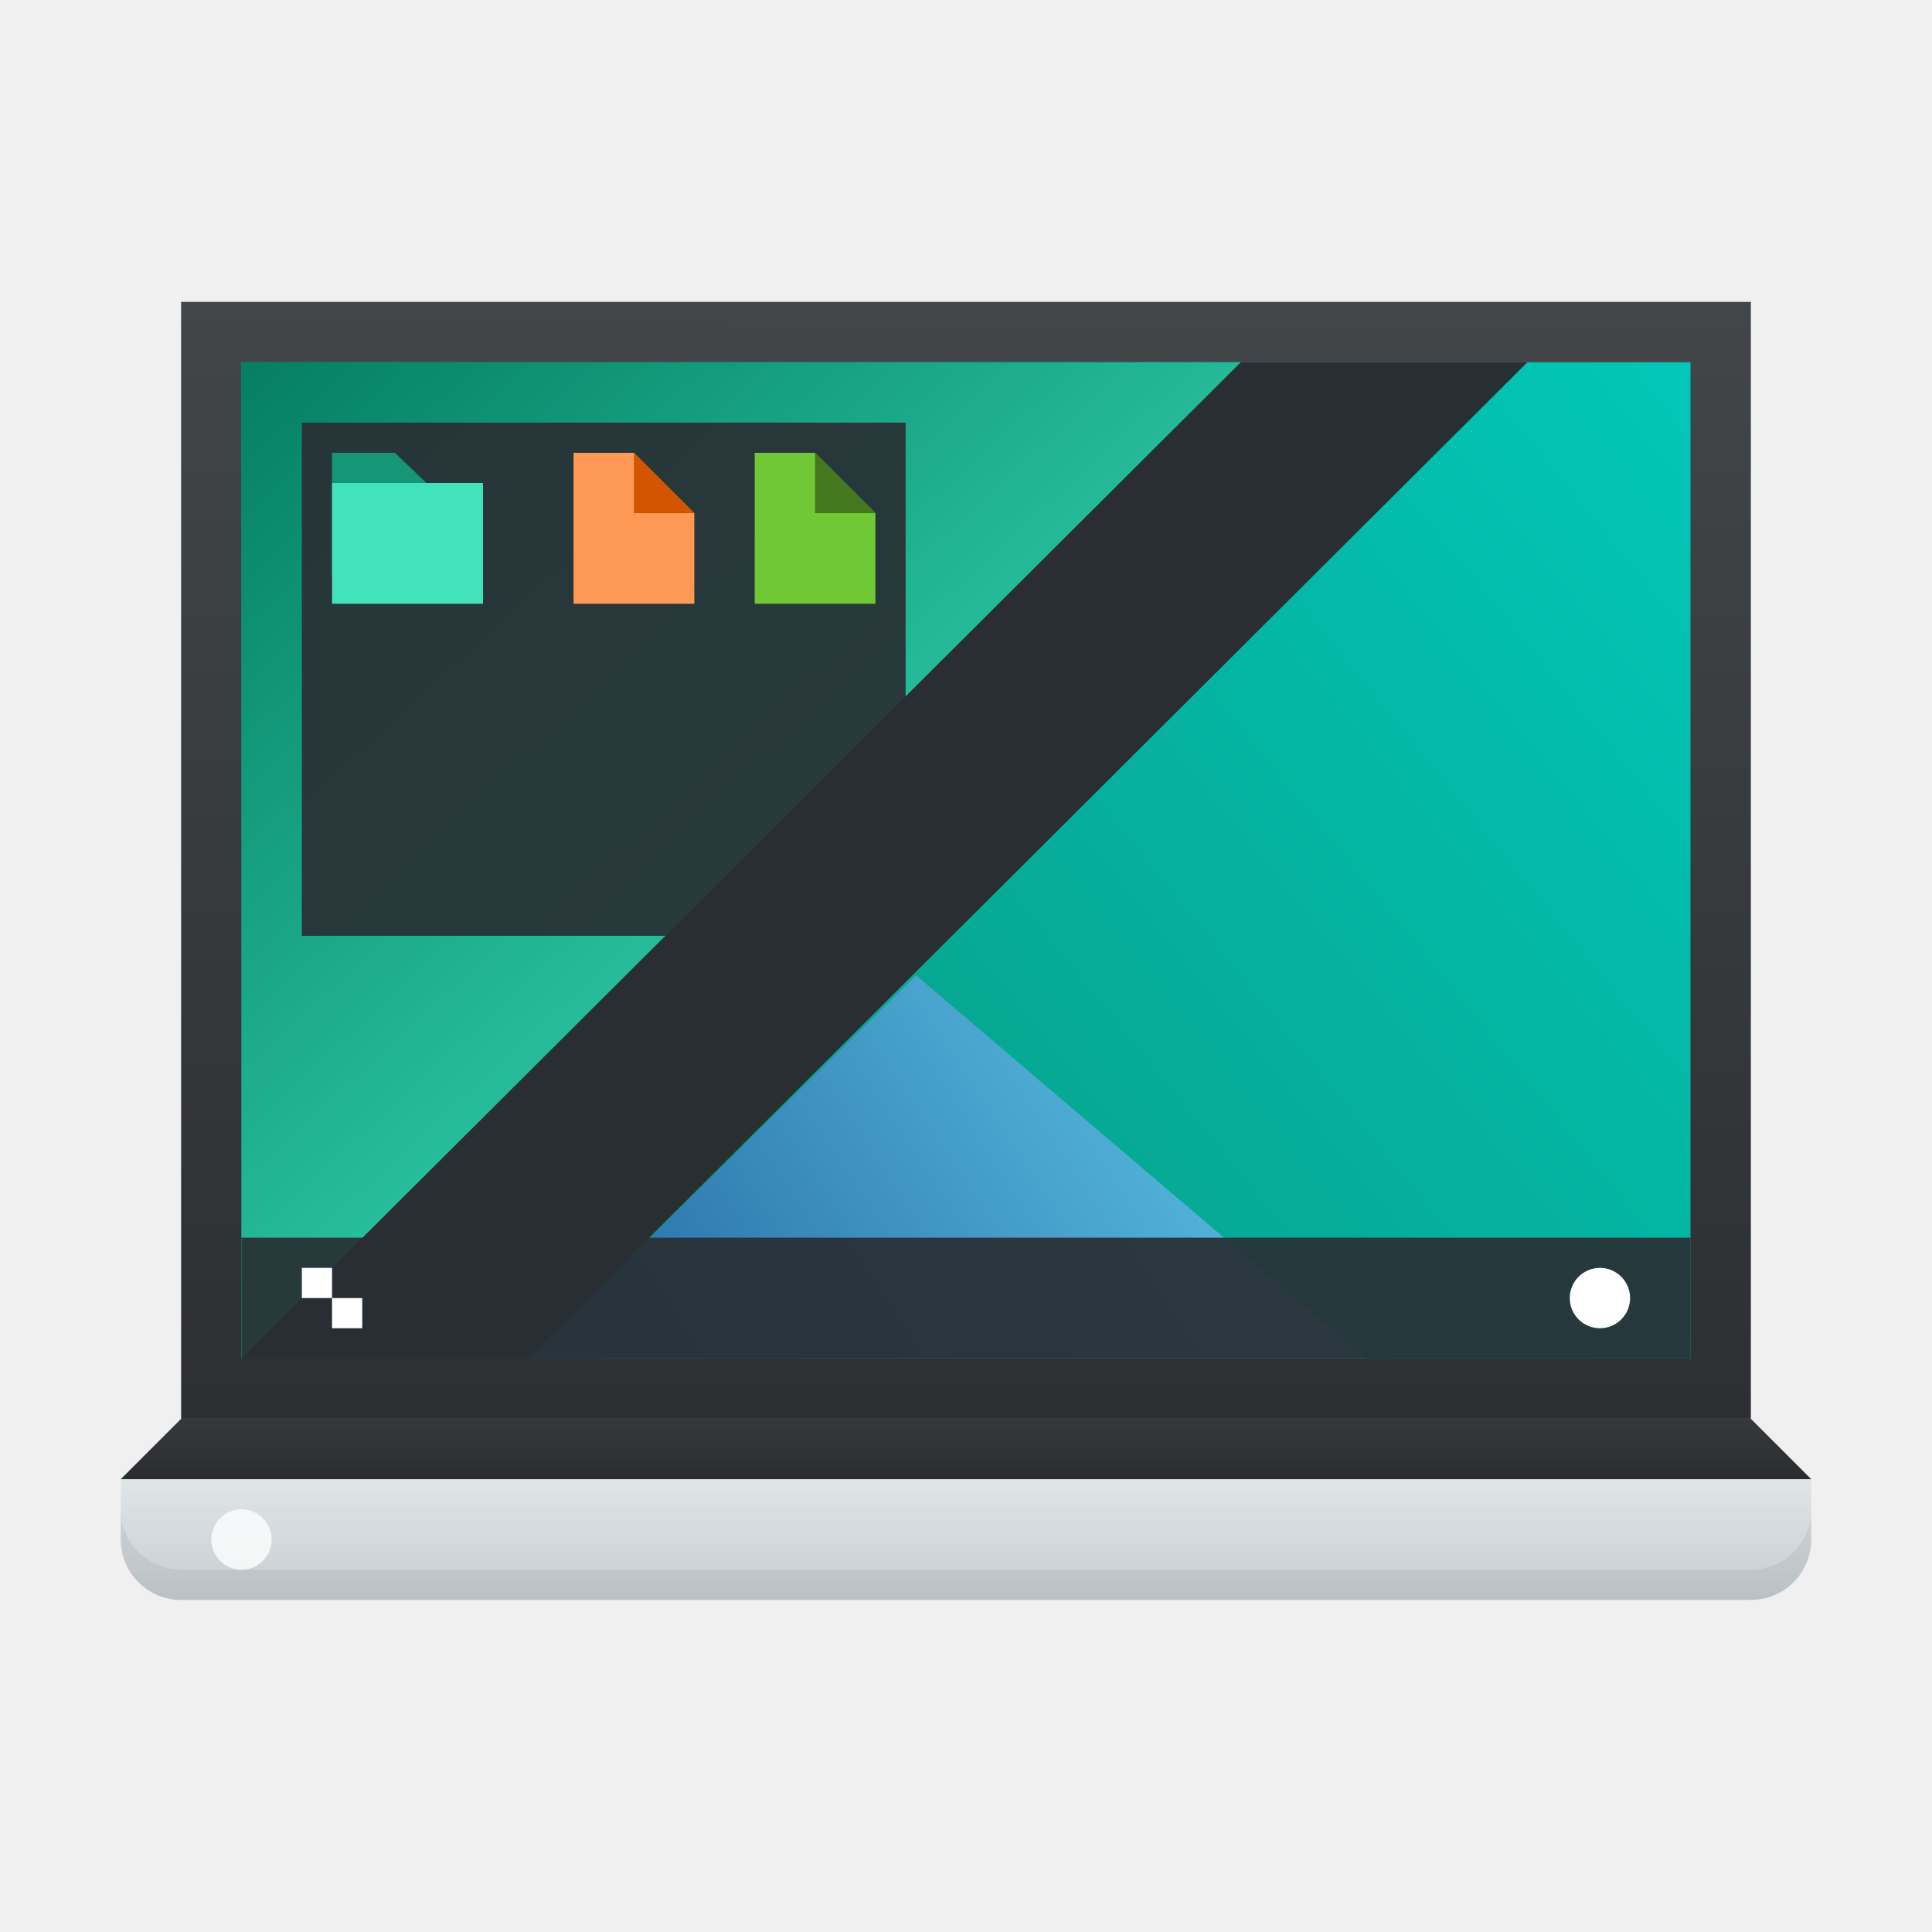
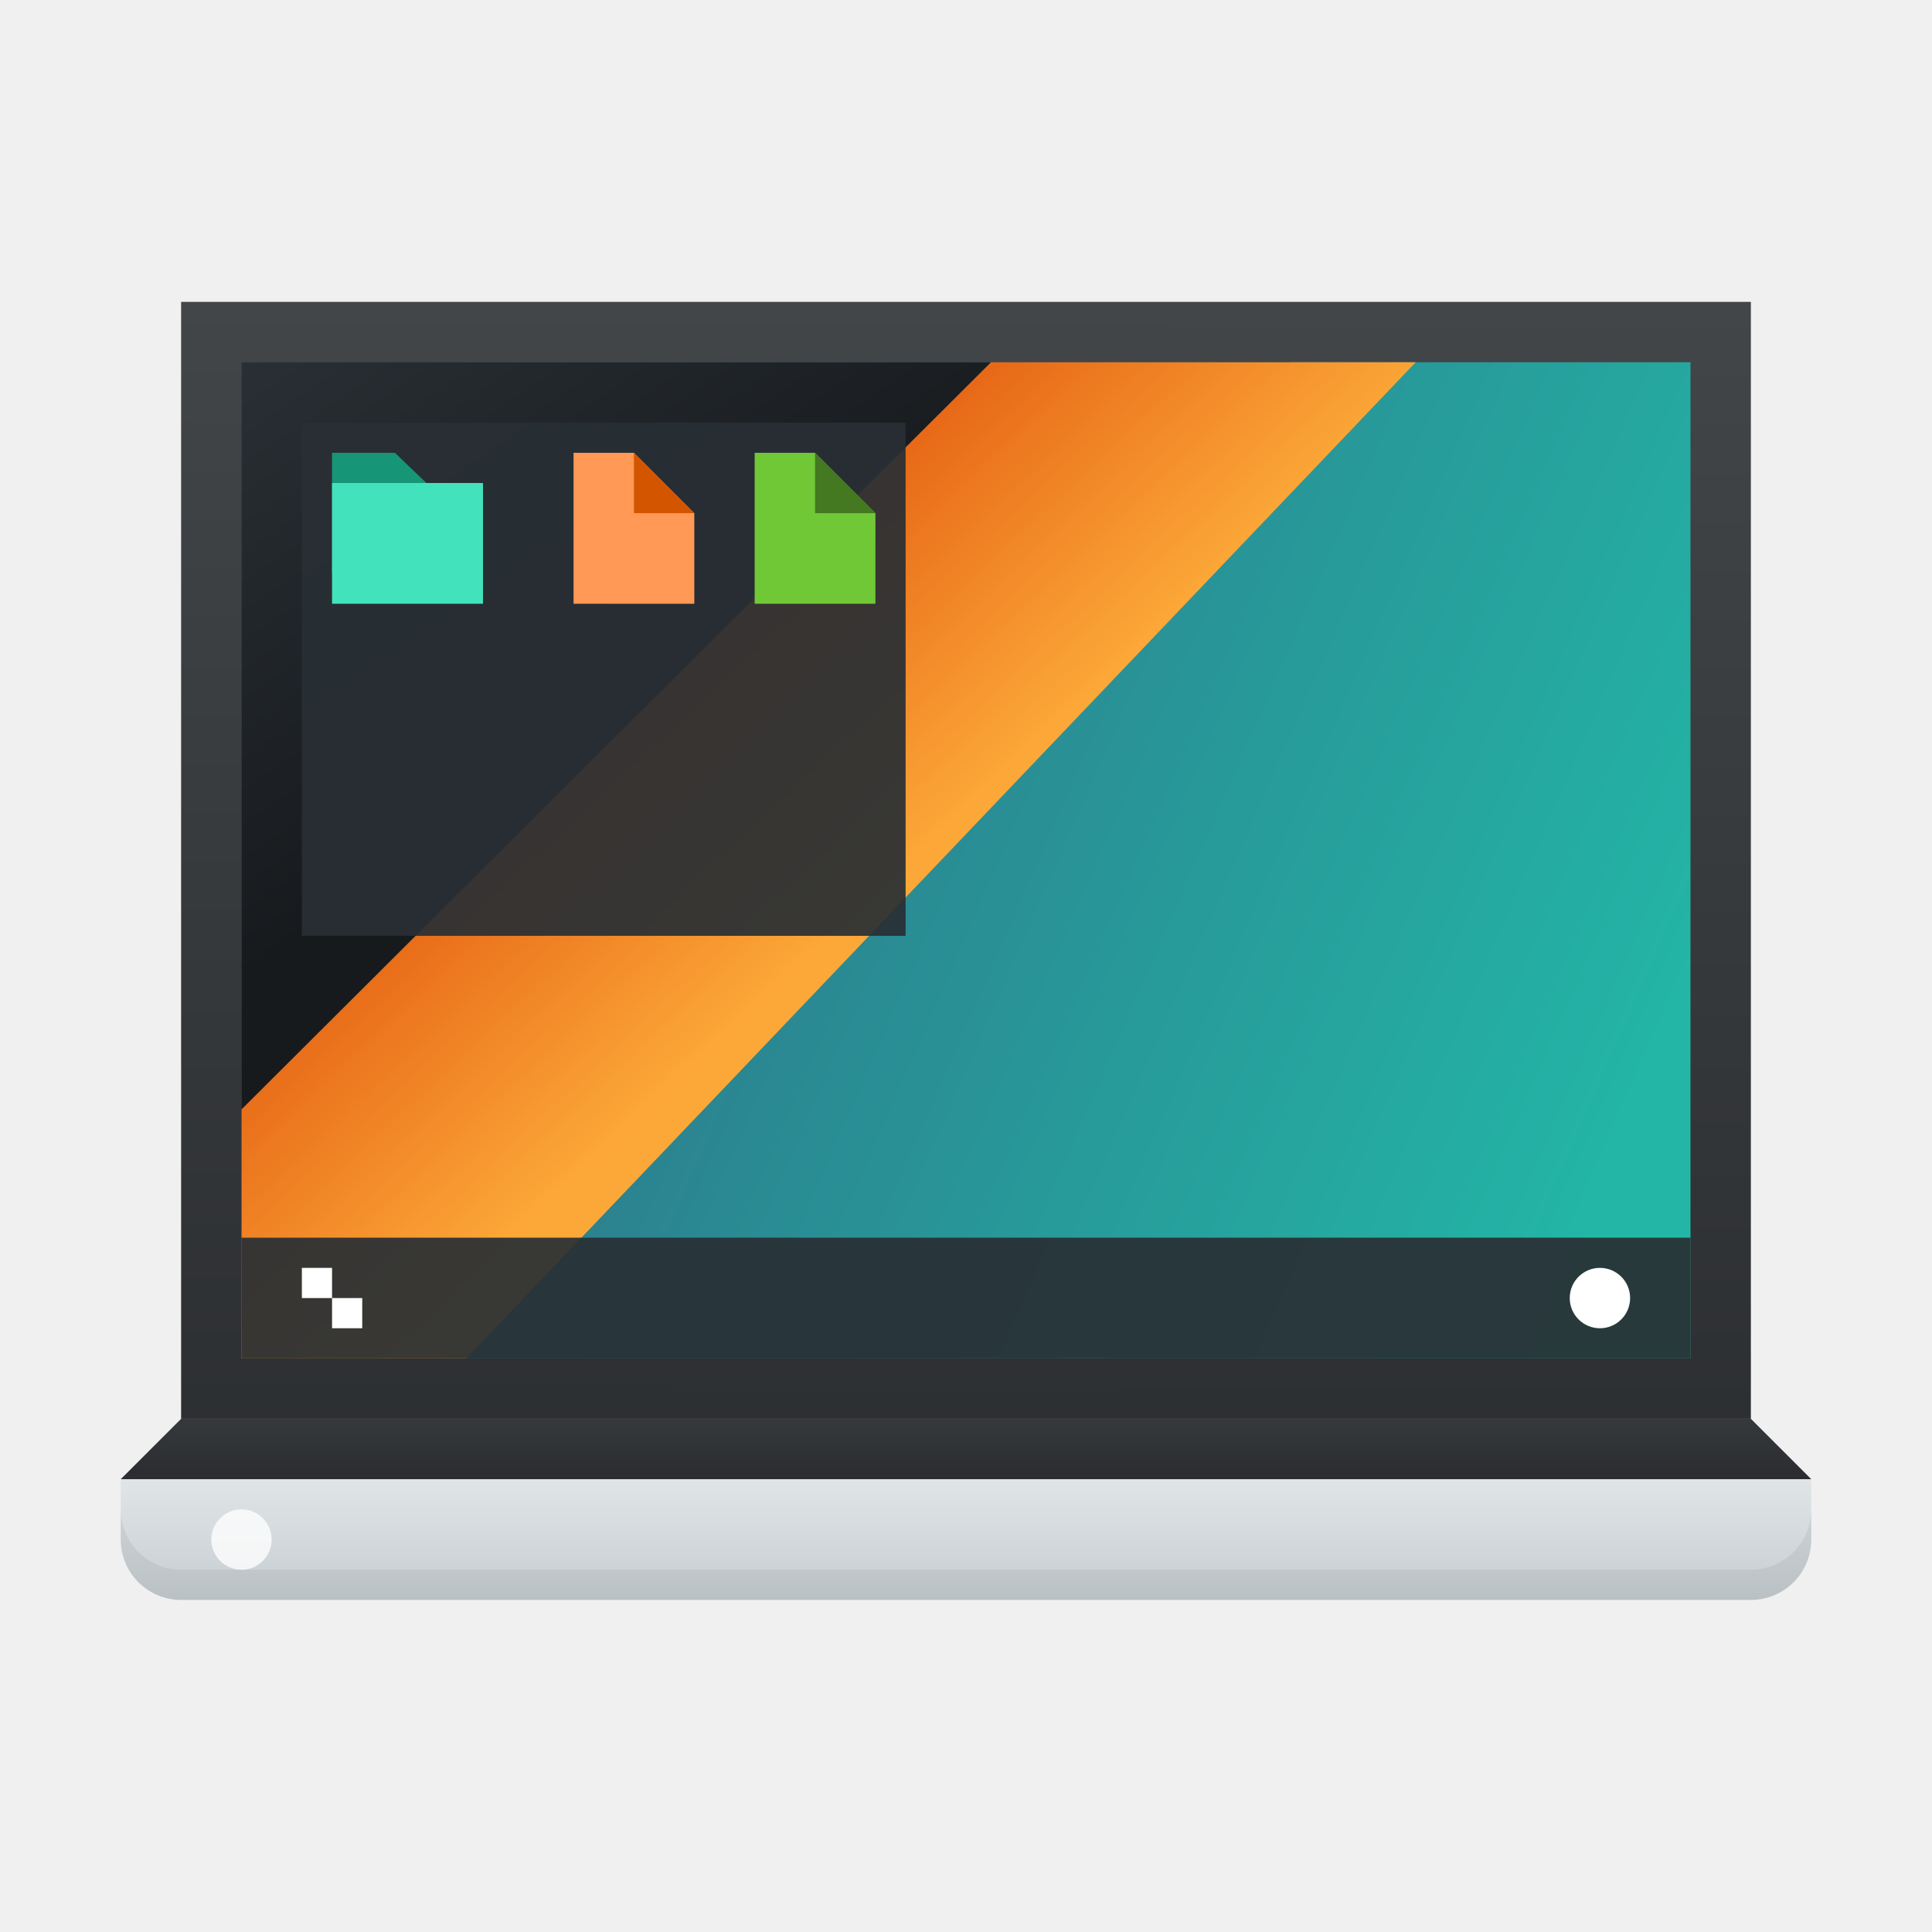
<svg xmlns="http://www.w3.org/2000/svg" xmlns:xlink="http://www.w3.org/1999/xlink" width="64" version="1.1" height="64" id="svg2">
  <defs id="defs5455">
    <linearGradient id="linearGradient5002">
      <stop style="stop-color:#2e5d89" id="stop5004" />
      <stop offset="1" style="stop-color:#1b92f4" id="stop5006" />
    </linearGradient>
    <linearGradient id="linearGradient4352" xlink:href="#linearGradient5002" y1="512.798" y2="527.798" x1="400.571" x2="415.571" gradientUnits="userSpaceOnUse" gradientTransform="matrix(1.181818 0 0 1.181818 -74.28571 -95.23599)" />
    <linearGradient id="linearGradient4159">
      <stop style="stop-color:#2a2c2f" id="stop4161" />
      <stop offset="1" style="stop-color:#424649" id="stop4163" />
    </linearGradient>
    <linearGradient xlink:href="#linearGradient4159" id="linearGradient4250" y1="544.663" x1="409.495" y2="503.798" x2="409.571" gradientUnits="userSpaceOnUse" gradientTransform="matrix(1.083333,0,0,1.027779,-34.04752,-15.99503)" />
    <linearGradient xlink:href="#linearGradient5002" id="linearGradient4352-8" y1="512.798" x1="400.571" y2="527.798" gradientUnits="userSpaceOnUse" x2="415.571" gradientTransform="matrix(1 0 0 1 57.62496 10.50008)" />
    <linearGradient xlink:href="#linearGradient4143" id="linearGradient4531" y1="544.663" x1="409.495" y2="540.771" gradientUnits="userSpaceOnUse" x2="409.495" gradientTransform="matrix(1.083333 0 0 1.027779 -34.04754 -14.99504)" />
    <linearGradient xlink:href="#linearGradient4159" id="linearGradient4592" y1="540.798" y2="536.798" x2="0" gradientUnits="userSpaceOnUse" />
    <linearGradient id="linearGradient4143">
      <stop style="stop-color:#c6cdd1;stop-opacity:1" id="stop4145" />
      <stop offset="1" style="stop-color:#e0e5e7;stop-opacity:1" id="stop4147" />
    </linearGradient>
-     <linearGradient xlink:href="#linearGradient17649" id="linearGradient17623" x1="617.856" y1="1271.707" x2="2337.414" y2="-433.874" gradientUnits="userSpaceOnUse" gradientTransform="matrix(0.03020833,0,0,0.04814815,387.5714,489.798)" />
-     <linearGradient id="linearGradient17649">
-       <stop id="stop17651" offset="0" style="stop-color:#08977f;stop-opacity:1" />
-       <stop id="stop17653" offset="1" style="stop-color:#00d7cb;stop-opacity:1" />
+     <linearGradient gradientTransform="matrix(0.8275862,0,0,0.7307687,-17.17732,160.8689)" xlink:href="#linearGradient4540" id="linearGradient4526" x1="403.571" y1="506.798" x2="414.571" y2="515.798" gradientUnits="userSpaceOnUse" />
+     <linearGradient id="linearGradient4540">
+       <stop id="stop4536" offset="0" style="stop-color:#e76817;stop-opacity:1" />
+       <stop id="stop4538" offset="1" style="stop-color:#fca838;stop-opacity:1" />
    </linearGradient>
-     <linearGradient gradientTransform="matrix(0.01942125,0,0,0.01942125,408.9213,512.3012)" xlink:href="#linearGradient25263" id="linearGradient25269" x1="-439.209" y1="1588.832" x2="840.959" y2="938.875" gradientUnits="userSpaceOnUse" />
-     <linearGradient id="linearGradient25263">
-       <stop style="stop-color:#2568a2;stop-opacity:1" offset="0" id="stop25265" />
-       <stop style="stop-color:#52b3d9;stop-opacity:1" offset="1" id="stop25267" />
+     <linearGradient gradientTransform="matrix(0.8275862,0,0,0.7307687,-17.17732,160.8689)" xlink:href="#linearGradient4524" id="linearGradient4534" x1="403.571" y1="507.798" x2="387.571" y2="489.798" gradientUnits="userSpaceOnUse" />
+     <linearGradient id="linearGradient4524">
+       <stop style="stop-color:#171a1d;stop-opacity:1" offset="0" id="stop4520" />
+       <stop style="stop-color:#292f34;stop-opacity:1" offset="1" id="stop4522" />
    </linearGradient>
-     <linearGradient gradientTransform="matrix(0.03851846,0,0,0.03851846,407.1608,483.2964)" xlink:href="#linearGradient25271" id="linearGradient25261" x1="-585.14" y1="96.508" x2="308.344" y2="842.3" gradientUnits="userSpaceOnUse" />
-     <linearGradient id="linearGradient25271">
-       <stop style="stop-color:#01775c;stop-opacity:1" offset="0" id="stop25273" />
-       <stop style="stop-color:#2ecca9;stop-opacity:1" offset="1" id="stop25275" />
+     <linearGradient xlink:href="#linearGradient17649-6" id="linearGradient17623-3" x1="0.001" y1="0" x2="1787.587" y2="955.385" gradientUnits="userSpaceOnUse" gradientTransform="matrix(0.025,0,0,0.03518516,303.5714,518.798)" />
+     <linearGradient id="linearGradient17649-6">
+       <stop id="stop17651-7" offset="0" style="stop-color:#315e80;stop-opacity:1" />
+       <stop id="stop17653-5" offset="1" style="stop-color:#23b6a6;stop-opacity:1" />
    </linearGradient>
  </defs>
  <g id="layer1" transform="matrix(1 0 0 1 -376.5714 -491.798)">
    <path cx="408.571" cy="519.798" style="fill:url(#linearGradient4352);stroke-linecap:round;stroke-linejoin:round;stroke-width:2" id="circle4309-6" r="10" />
    <path d="m 382.571,501.798 0,37 52,0 0,-37 z" id="rect4173" style="fill:url(#linearGradient4250);stroke-width:2.8;stroke-opacity:0.55" />
+     <g id="g4571" transform="matrix(1,0,0,0.8684209,81,53.26296)">
+       <rect y="518.798" x="303.571" height="38" width="48" id="rect17256-3" style="fill:url(#linearGradient17623-3);fill-opacity:1;stroke-width:0.778" />
+       <path id="rect856" d="m 303.571,518.798 34.759,-3e-5 -28.138,38 -6.621,2e-5 z" style="fill:url(#linearGradient4534);fill-opacity:1;stroke-width:0.778" />
+       <path style="fill:url(#linearGradient4526);fill-opacity:1;stroke-width:0.778" d="m 328.399,518.798 h 14.069 l -31.448,38 h -7.448 v -9.5 z" id="path859" />
+     </g>
    <path cx="408.571" cy="519.798" style="fill:url(#linearGradient4352-8);stroke-linecap:round;stroke-linejoin:round;stroke-width:2" id="circle4309-6-3" r="10" />
    <path style="stroke-opacity:0.55;fill:url(#linearGradient4531);stroke-width:2.8" id="rect4173-6" d="m 380.571,540.798 0,2 a 2,2 0 0 0 2,2 l 52,0 a 2,2 0 0 0 2,-2 l 0,-2 -2,0 -52,0 -2,0 z" />
    <circle cx="384.571" cy="542.798" style="fill:#ffffff;fill-opacity:0.784;stroke-linecap:round;stroke-linejoin:round;stroke-width:2" id="path4292-0" r="1" />
    <path style="fill:url(#linearGradient4592);fill-rule:evenodd" id="path4584" d="m 380.571,540.798 56,0 -2,-2 -52,0 -2,2 z" />
    <path style="stroke-opacity:0.55;fill:#000000;stroke-width:2.8;fill-opacity:0.059" id="path4259" d="M 4 50 L 4 51 A 2 2 0 0 0 6 53 L 58 53 A 2 2 0 0 0 60 51 L 60 50 A 2 2 0 0 1 58 52 L 6 52 A 2 2 0 0 1 4 50 z " transform="matrix(1 0 0 1 376.5714 491.798)" />
-     <g transform="translate(2.916272e-8,2.000001)" id="g4173">
-       <g id="g4177" transform="matrix(0.827586,0,0,0.6346088,63.82274,190.9679)">
-         <rect style="fill:url(#linearGradient17623);fill-opacity:1" id="rect17256" width="58" height="52" x="387.571" y="489.798" />
-         <path style="fill:url(#linearGradient25269);fill-opacity:1;fill-rule:evenodd;stroke:none;stroke-width:0.996px;stroke-linecap:butt;stroke-linejoin:miter;stroke-opacity:1" d="m 432.571,541.798 -18,-20 -15.527,20 z" id="path4152" />
-         <path id="rect3349" d="m 387.571,489.798 40,10e-6 -40,52.001 z" style="fill:url(#linearGradient25261);fill-opacity:1;fill-rule:evenodd;stroke:none;stroke-width:0.996px;stroke-linecap:butt;stroke-linejoin:miter;stroke-opacity:1" />
-         <path id="rect4158" d="m 439.044,489.798 -11.473,0 -40,52 11.473,0 z" style="fill:#292e32;fill-opacity:1;stroke:none" />
-       </g>
-       <g id="g4392">
-         <rect id="rect4267-3" style="fill:#292f34;fill-opacity:0.922" height="4" y="530.798" x="384.571" width="48" />
-         <circle id="path4166-6" r="1" style="fill:#ffffff" cy="532.798" cx="429.571" />
-         <path d="m 386.571,531.798 0,1 1,0 0,-1 z m 1,1 0,1 1,0 0,-1 z" id="rect4183-7" style="fill:#ffffff" />
-       </g>
-       <g id="g4383">
-         <rect id="rect3432-5" style="fill:#292f34;fill-opacity:0.922" height="17" y="503.798" x="386.571" width="20" />
-         <path d="m 387.571,504.798 0,4 4.167,0 0,-3 -1.042,0 -1.042,-1 z" id="rect4160-3" style="fill:#179577;fill-opacity:1" />
-         <path d="m 395.571,504.798 0,5 4,0 0,-3 -2,-2 z" id="rect4235-5" style="fill:#ff9955" />
-         <path d="m 397.571,504.798 2,2 -2,0 z" id="path4237-6" style="fill:#d45500;fill-rule:evenodd" />
-         <path d="m 387.571,505.798 5,0 0,4 -5,0 z" id="rect4272-2" style="fill:#42e2bc;fill-opacity:1" />
-         <path d="m 401.571,504.798 0,5 4,0 0,-3 -2,-2 z" id="path4275-9" style="fill:#71c837" />
-         <path d="m 403.571,504.798 2,2 -2,0 z" id="path4277-1" style="fill:#447821;fill-rule:evenodd" />
-       </g>
+     <g id="g4392" transform="translate(2.916272e-8,2.000001)">
+       <rect width="48" x="384.571" y="530.798" height="4" style="fill:#292f34;fill-opacity:0.922" id="rect4267-3" />
+       <circle cx="429.571" cy="532.798" style="fill:#ffffff" r="1" id="path4166-6" />
+       <path style="fill:#ffffff" id="rect4183-7" d="m 386.571,531.798 v 1 h 1 v -1 z m 1,1 v 1 h 1 v -1 z" />
+     </g>
+     <g id="g4383" transform="translate(2.916272e-8,2.000001)">
+       <rect width="20" x="386.571" y="503.798" height="17" style="fill:#292f34;fill-opacity:0.922" id="rect3432-5" />
+       <path style="fill:#179577;fill-opacity:1" id="rect4160-3" d="m 387.571,504.798 v 4 h 4.167 v -3 h -1.042 l -1.042,-1 z" />
+       <path style="fill:#ff9955" id="rect4235-5" d="m 395.571,504.798 v 5 h 4 v -3 l -2,-2 z" />
+       <path style="fill:#d45500;fill-rule:evenodd" id="path4237-6" d="m 397.571,504.798 2,2 h -2 z" />
+       <path style="fill:#42e2bc;fill-opacity:1" id="rect4272-2" d="m 387.571,505.798 h 5 v 4 h -5 z" />
+       <path style="fill:#71c837" id="path4275-9" d="m 401.571,504.798 v 5 h 4 v -3 l -2,-2 z" />
+       <path style="fill:#447821;fill-rule:evenodd" id="path4277-1" d="m 403.571,504.798 2,2 h -2 z" />
    </g>
  </g>
</svg>
